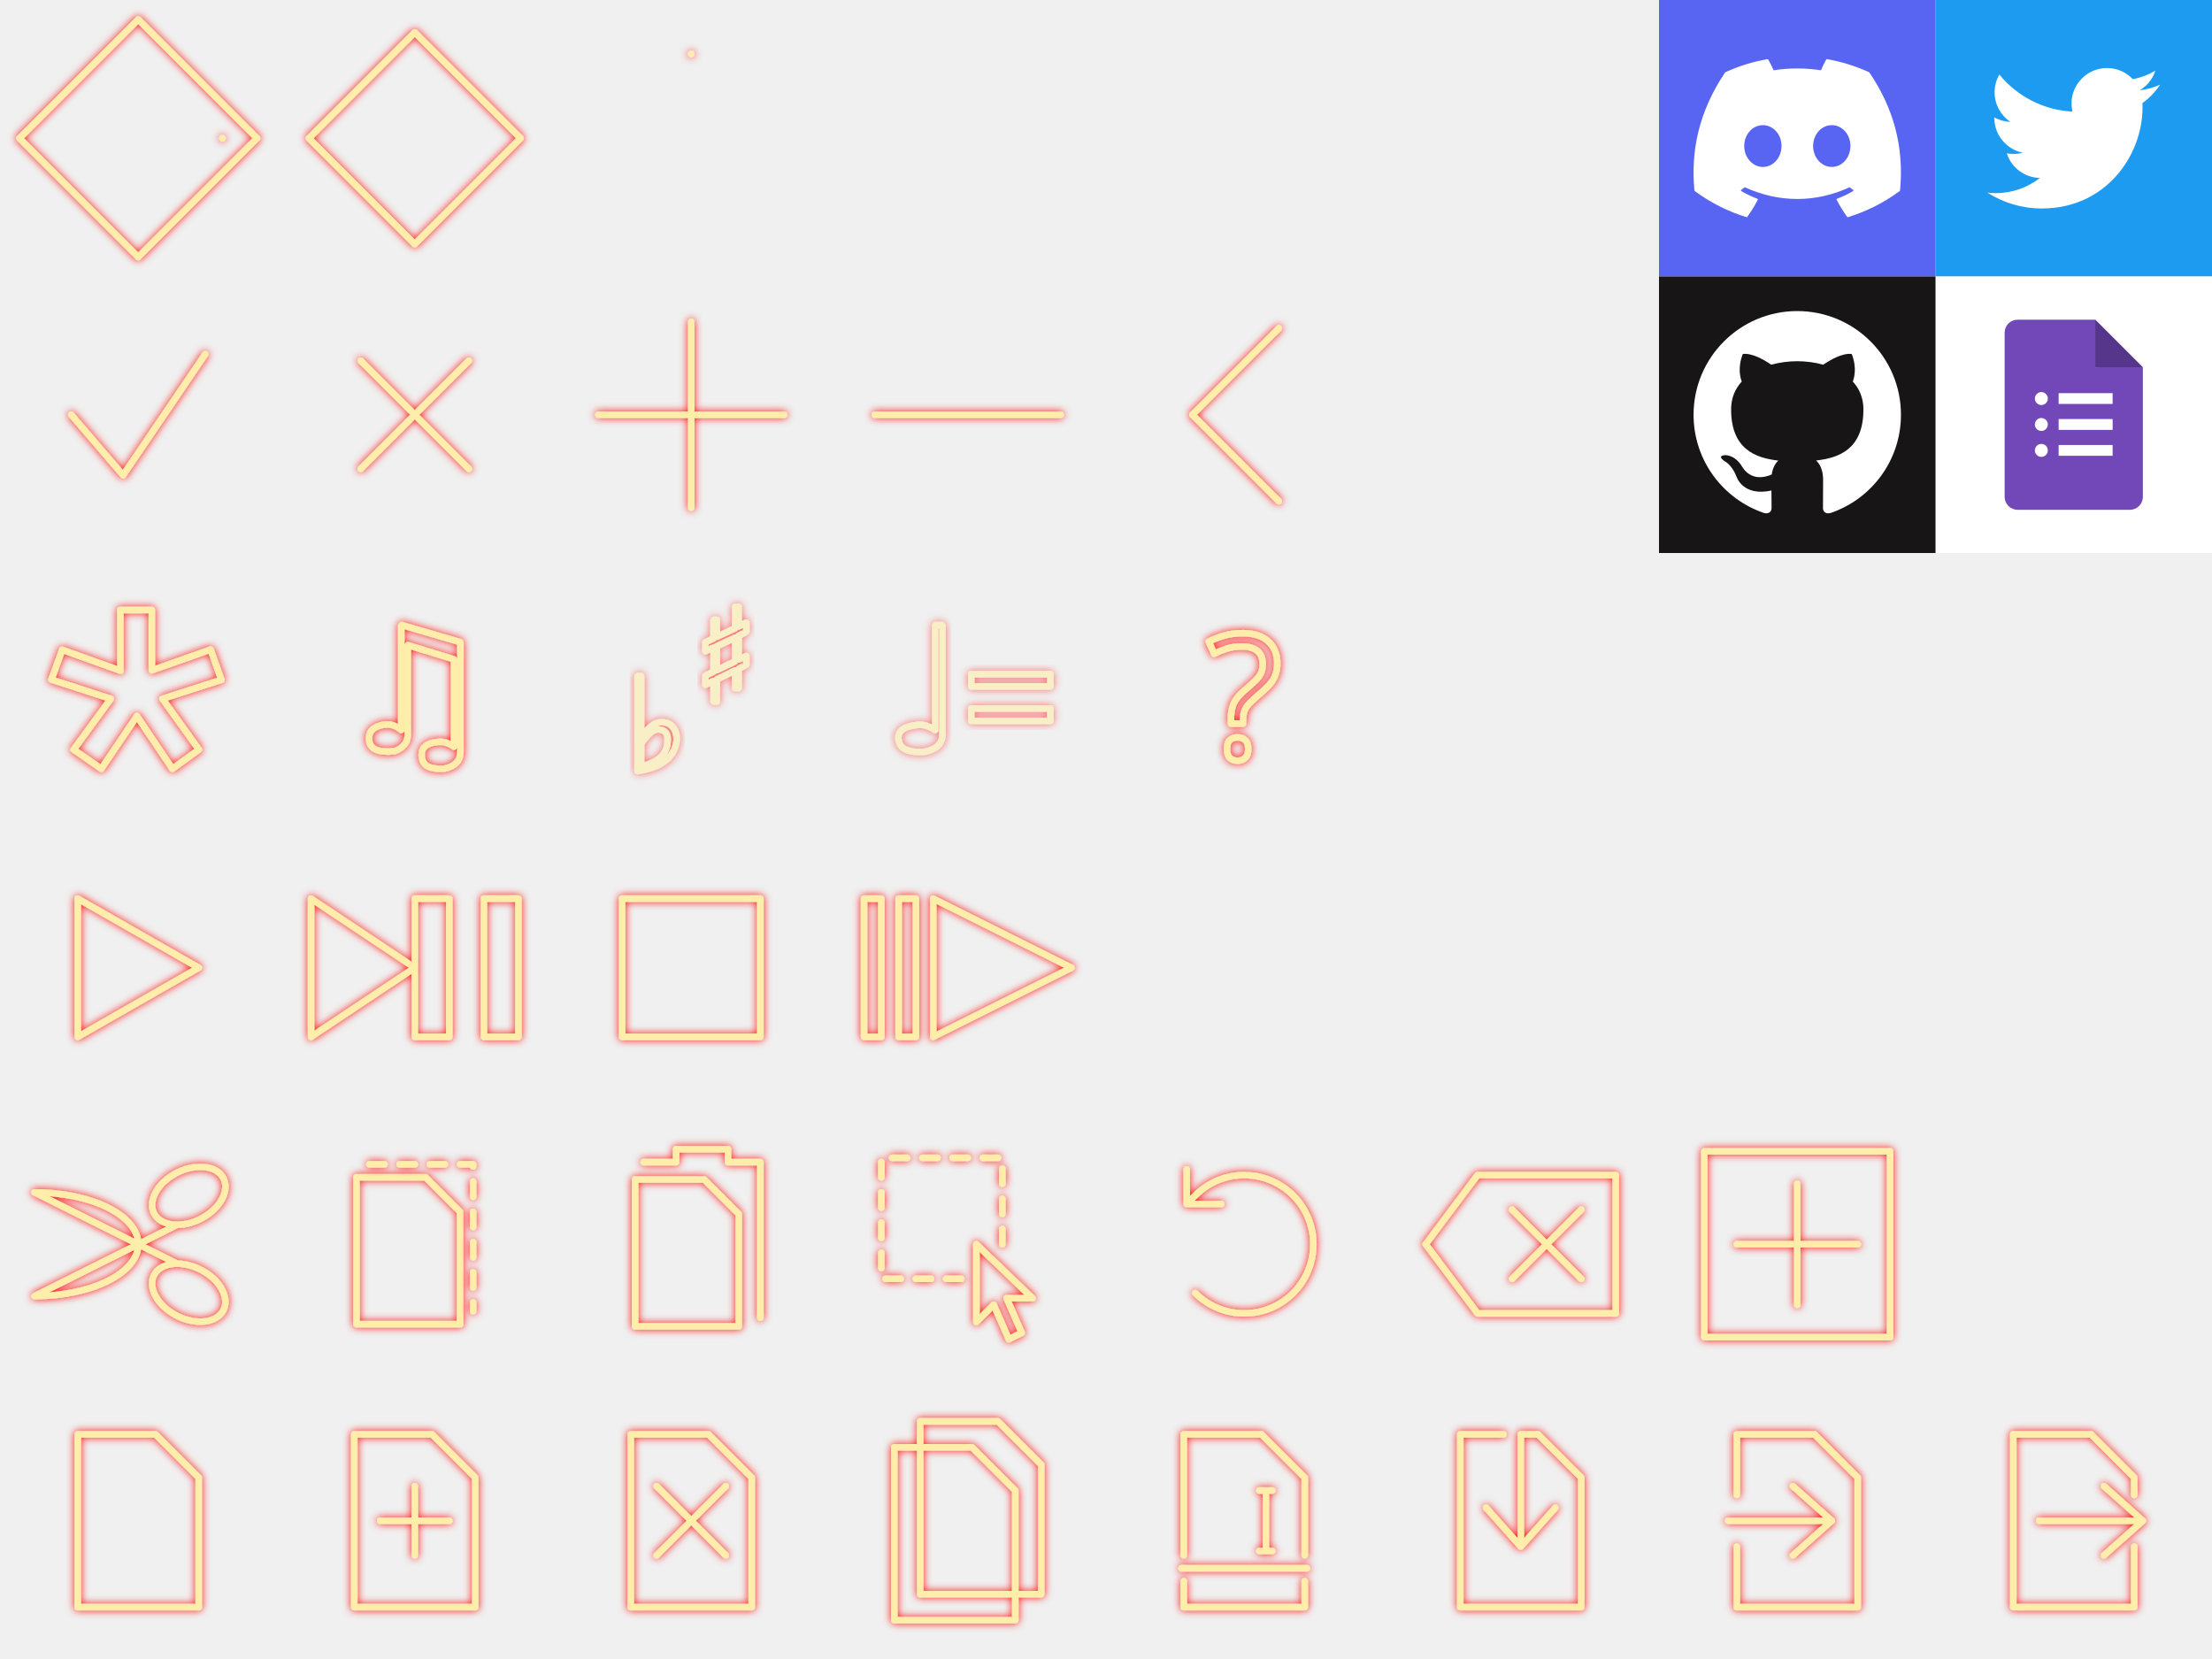
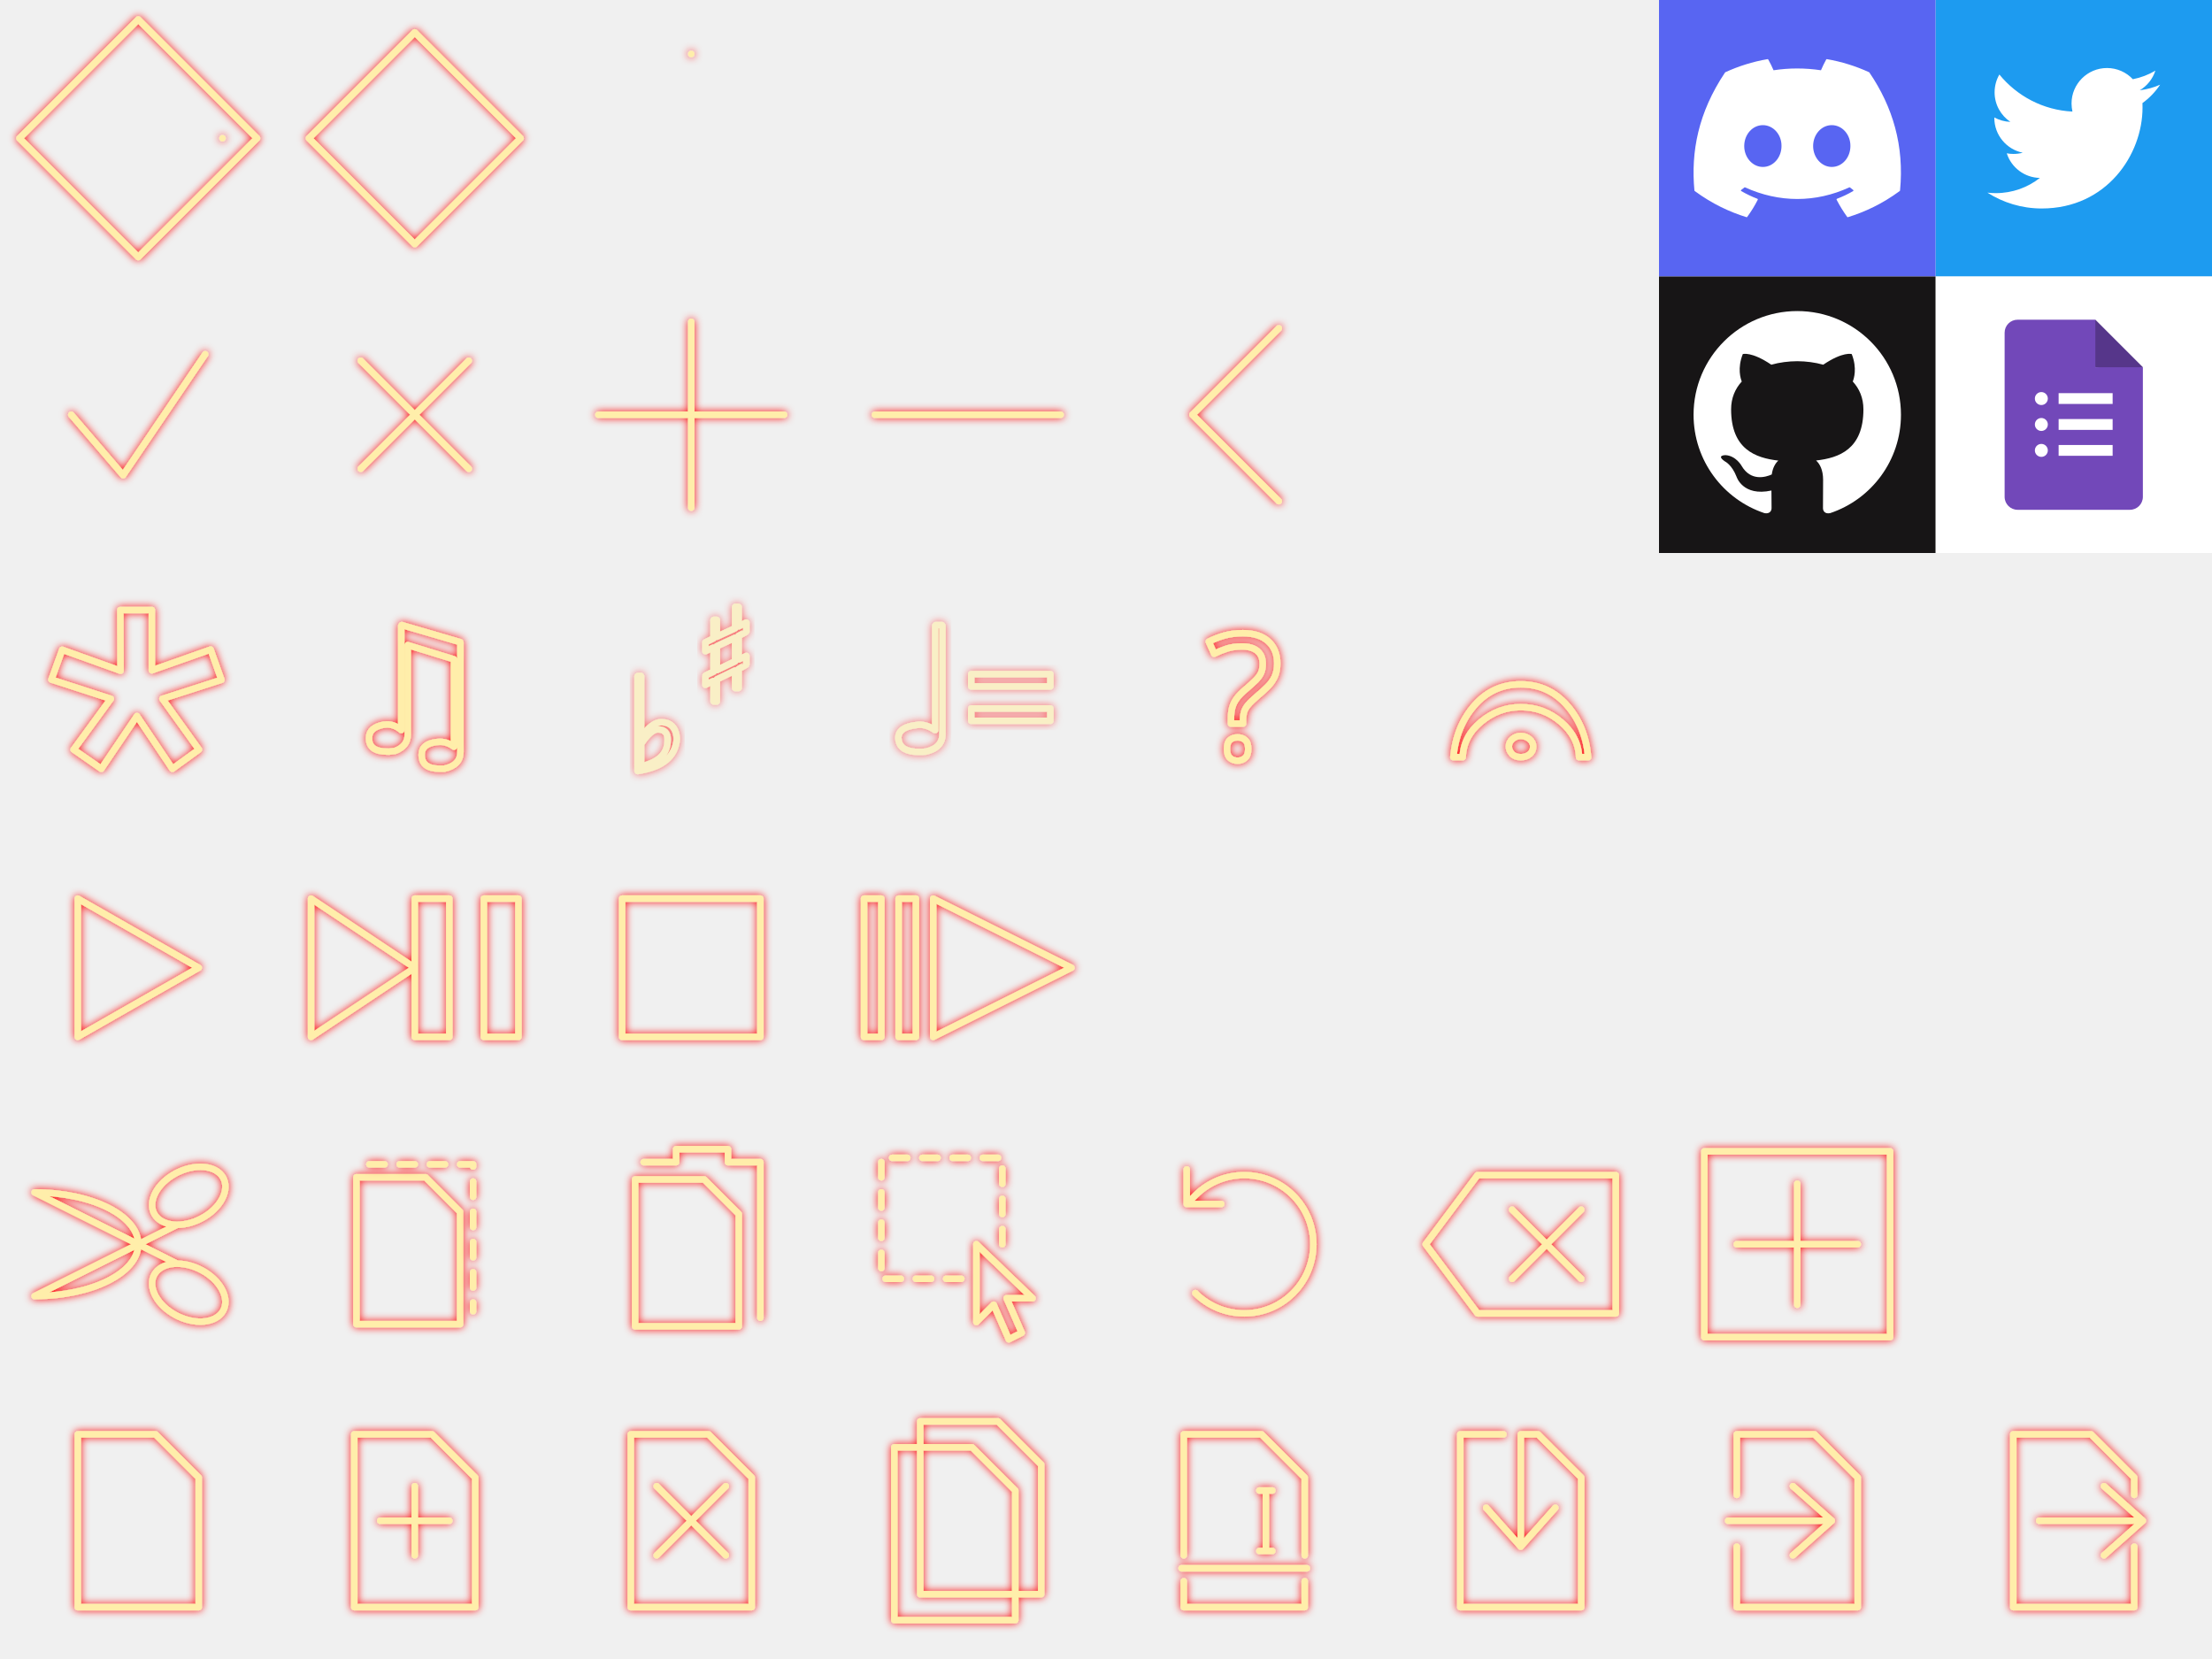
<svg xmlns="http://www.w3.org/2000/svg" width="1024" height="768" viewBox="0 0 1024 768">
  <style>
		g&gt;path,g&gt;text{fill:none;stroke:#fea;stroke-width:3;filter:url(#sh);stroke-linecap:round;stroke-linejoin:round;font-family:sans-serif;text-anchor:middle;dominant-baseline:central;}
	</style>
  <defs>
    <filter id="sh" x="-20%" width="140%" y="-20%" height="140%">
      <feDropShadow dx="0" dy="0" stdDeviation="2" flood-color="#f00" />
    </filter>
  </defs>
  <g>
    <path d="M0,0m64,9l55,55l-55,55l-55,-55zm39,55a39,39,0,1,0,0,0z    M128,0m64,15l49,49l-49,49l-49,-49z    M256,0m64,25a39,39,0,1,0,0,0z" />
  </g>
  <g transform="translate(0,128)">
    <path d="M0,0m33,64l24,28l38,-56    M128,0m39,39l50,50m0,-50l-50,50    M256,0m21,64h86m-43,-43v86    M384,0m21,64h86    M512,0m80,24l-40,40l40,40" />
  </g>
  <g transform="translate(0,256)" style="font-size:80px;">
    <path d="M0,0m55.7,26.4h14.6v27.9l27.2,-9.6l5,14l-27.3,8.8l16.9,23.5l-12.3,8.9l-16.4,-24.4l-16.5,24.4l-12.8,-8.9l17.2,-23.5l-27.5,-8.9l5,-13.8l27,9.7z" />
    <text x="192" y="64">♫</text>
    <g style="opacity:.6;" transform="translate(256,0)">
      <g style="font-size:60px;">
        <text x="48" y="80">♭</text>
        <text x="80" y="48">♯</text>
      </g>
      <g transform="translate(128,0)">
        <text x="44" y="64">♩</text>
        <text x="84" y="64">=</text>
      </g>
    </g>
    <text x="576" y="64">?</text>
+     <text x="704" y="80" style="font-size:120px;">𝄐</text>
  </g>
  <g transform="translate(0,384)">
    <path d="M0,0m36,32v64l56,-32z    M128,0m16,32v64l48,-32zm48,0v64h16v-64zm32,0v64h16v-64z    M256,0m32,32v64h64v-64z    M384,0m16,32v64h8v-64zm16,0v64h8v-64zm16,0v64l64,-32z" />
    <g transform="translate(512,0)">
      <path d="m64,26a38,38,0,1,0,0,0z" />
      <path d="m64,45a19,19,0,1,0,0,0z" style="fill:#fea" />
    </g>
  </g>
  <g transform="translate(0,512)">
    <path d="M0,0m64,64m18,9a18,12,26.6,1,0,0.01,0l-66,-33a48,24,0,0,1,0,48l66,-33a18,12,-26.6,1,1,0.01,0    M128,0m37,33h32l16,16v52l-48,0z" />
    <path d="M128,0m43,27h48v68" stroke-dasharray="7" />
    <path d="M256,0m38,34h32l16,16v52l-48,0z m4,-8h15v-6h24v6h15v72" />
    <path d="M384,0m80,64v-40h-56v56h40" stroke-dasharray="7" />
    <path d="M384,0m68,64v36l8,-8l7,16l6,-3l-7,-16h12z" />
    <path d="M512,0m41.37,41.37m0,45.26a32,32,0,1,0,0,-45.26l-4,4m0,-16v16h16    M640,0m44,32h64v64h-64l-24,-32zm16,16l32,32m0,-32l-32,32    M768,0m21,21h86v86h-86zm43,15v56m-28,-28h56" />
  </g>
  <g transform="translate(0,640)">
    <path d="M0,0m36,24h36l20,20v60h-56z    M128,0m36,24h36l20,20v60h-56z m12,40h32m-16,-16v32    M256,0m36,24h36l20,20v60h-56z m12,24l32,32m-32,0l32,-32    M384,0m42,18h36l20,20v60h-56z m-12,12h36l20,20v60h-56z    M512,0m36,80v-56h36l20,20v36m0,12v12h-56v-12 M512,0m35,86h58 M512,0m74,50v28m-3,0h6m0,-28h-6    M640,0m56,24h-20v80h56v-60l-20,-20h-8v52l-16,-18m32,0l-16,18    M768,0m36,24h36l20,20v60h-56v-28m0,-24v-28 m-4,40h48l-18,-16m0,32l18,-16    M896,0m36,24h36l20,20v8m0,24v28h-56v-80 m12,40h48l-18,-16m0,32l18,-16" />
  </g>
  <path d="M896 0h128v128h-128z" fill="#1D9BF0" />
  <path fill="#fff" d="M896,0m49.152,96.512c30.176,0,46.688,-25.024,46.688,-46.688c0,-0.704,0,-1.408,-0.032,-2.112c3.2,-2.304,5.984,-5.216,8.192,-8.512c-2.944,1.312,-6.112,2.176,-9.44,2.592c3.392,-2.016,5.984,-5.248,7.232,-9.088c-3.168,1.888,-6.688,3.232,-10.432,3.968c-3.008,-3.2,-7.264,-5.184,-11.968,-5.184c-9.056,0,-16.416,7.36,-16.416,16.416c0,1.28,0.16,2.528,0.416,3.744c-13.632,-0.672,-25.728,-7.232,-33.824,-17.152c-1.408,2.432,-2.208,5.248,-2.208,8.256c0,5.696,2.912,10.72,7.296,13.664c-2.688,-0.096,-5.216,-0.832,-7.424,-2.048c0,0.064,0,0.128,0,0.224c0,7.936,5.664,14.592,13.152,16.096c-1.376,0.384,-2.816,0.576,-4.32,0.576c-1.056,0,-2.08,-0.096,-3.072,-0.288c2.08,6.528,8.16,11.264,15.328,11.392c-5.632,4.416,-12.704,7.04,-20.384,7.04c-1.312,0,-2.624,-0.064,-3.904,-0.224c7.232,4.608,15.872,7.328,25.12,7.328" />
  <path d="M768 0h128v128h-128z" fill="#5865F2" />
  <path fill="#fff" d="M768,0m97.268,33.439c-6.118,-2.807,-12.68,-4.876,-19.541,-6.06c-0.124,-0.023,-0.249,0.034,-0.314,0.147c-0.844,1.502,-1.779,3.46,-2.434,4.999c-7.378,-1.105,-14.719,-1.105,-21.946,0c-0.656,-1.574,-1.624,-3.498,-2.472,-4.999c-0.064,-0.11,-0.189,-0.166,-0.314,-0.147c-6.857,1.18,-13.418,3.249,-19.541,6.06c-0.053,0.023,-0.099,0.061,-0.129,0.111c-12.446,18.593,-15.855,36.73,-14.182,54.642c0.008,0.086,0.057,0.17,0.124,0.225c8.211,6.03,16.166,9.691,23.972,12.118c0.126,0.038,0.257,-0.008,0.337,-0.111c1.847,-2.522,3.493,-5.18,4.904,-7.976c0.084,-0.165,0.004,-0.358,-0.166,-0.423c-2.611,-0.991,-5.098,-2.199,-7.488,-3.57c-0.189,-0.111,-0.204,-0.381,-0.031,-0.511c0.503,-0.376,1.007,-0.769,1.487,-1.165c0.086,-0.072,0.208,-0.086,0.311,-0.042c15.71,7.173,32.72,7.173,48.245,0c0.103,-0.049,0.225,-0.034,0.315,0.039c0.48,0.396,0.983,0.792,1.49,1.168c0.174,0.13,0.164,0.4,-0.026,0.511c-2.392,1.398,-4.878,2.579,-7.492,3.566c-0.17,0.065,-0.246,0.262,-0.164,0.427c1.443,2.792,3.088,5.45,4.9,7.972c0.076,0.107,0.212,0.153,0.338,0.115c7.844,-2.427,15.798,-6.087,24.008,-12.118c0.073,-0.054,0.118,-0.134,0.126,-0.222c2.001,-20.708,-3.353,-38.695,-14.194,-54.64c-0.026,-0.054,-0.072,-0.092,-0.124,-0.115zm-49.188,43.845c-4.73,0.001,-8.627,-4.342,-8.627,-9.674c0,-5.334,3.821,-9.676,8.627,-9.676c4.843,0,8.704,4.38,8.628,9.676c0,5.333,-3.822,9.676,-8.628,9.676zm31.899,0c-4.73,0,-8.628,-4.343,-8.628,-9.676c0,-5.333,3.822,-9.676,8.628,-9.676c4.843,0,8.704,4.381,8.628,9.676c0,5.333,-3.785,9.676,-8.628,9.676z" />
  <path d="M896 128h128v128h-128z" fill="#fff" />
  <path d="M896 128m74 42 12.07 2.28 9.94-2.28-22-22-3.03 10.43z" fill="#56368a" />
  <path d="M896 128m74 42v-22h-36c-3.31 0-6 2.69-6 6v76c0 3.32 2.69 6 6 6h52c3.32 0 6-2.68 6-6v-60z" fill="#7248b9" />
  <path d="M896 128m49 83.5c-1.65 0-3-1.34-3-3s1.35-3 3-3 3 1.35 3 3-1.34 3-3 3zm0-12c-1.65 0-3-1.34-3-3s1.35-3 3-3 3 1.35 3 3-1.34 3-3 3zm0-12c-1.65 0-3-1.34-3-3s1.35-3 3-3 3 1.35 3 3-1.34 3-3 3zm33 23.5h-25v-5h25zm0-12h-25v-5h25zm0-12h-25v-5h25z" fill="#fff" />
  <path d="M768 128h128v128h-128z" fill="#171516" />
  <path d="M768 128m64,16c-26.5,0,-48,21.49,-48,48,0,21.21,13.75,39.2,32.83,45.55,2.4,.44,3.28,-1.04,3.28,-2.31,0,-1.14,-.04,-4.16,-.06,-8.16,-13.35,2.9,-16.17,-6.44,-16.17,-6.44,-2.18,-5.55,-5.33,-7.02,-5.33,-7.02,-4.36,-2.98,.33,-2.92,.33,-2.92,4.82,.34,7.35,4.95,7.35,4.95,4.28,7.33,11.24,5.22,13.97,3.99,.44,-3.1,1.68,-5.22,3.05,-6.42,-10.66,-1.21,-21.87,-5.33,-21.87,-23.73,0,-5.24,1.87,-9.53,4.94,-12.88,-.5,-1.21,-2.14,-6.1,.47,-12.7,0,0,4.03,-1.29,13.2,4.92,3.83,-1.07,7.94,-1.6,12.02,-1.62,4.08,.02,8.18,.55,12.02,1.62,9.17,-6.21,13.19,-4.92,13.19,-4.92,2.62,6.61,.97,11.49,.48,12.7,3.08,3.35,4.93,7.64,4.93,12.88,0,18.44,-11.22,22.5,-21.92,23.69,1.72,1.48,3.26,4.41,3.26,8.89,0,6.42,-.06,11.6,-.06,13.17,0,1.28,.87,2.78,3.3,2.31,19.06,-6.36,32.8,-24.34,32.8,-45.55,0,-26.51,-21.5,-48,-48,-48,0" fill="#fff" />
</svg>
